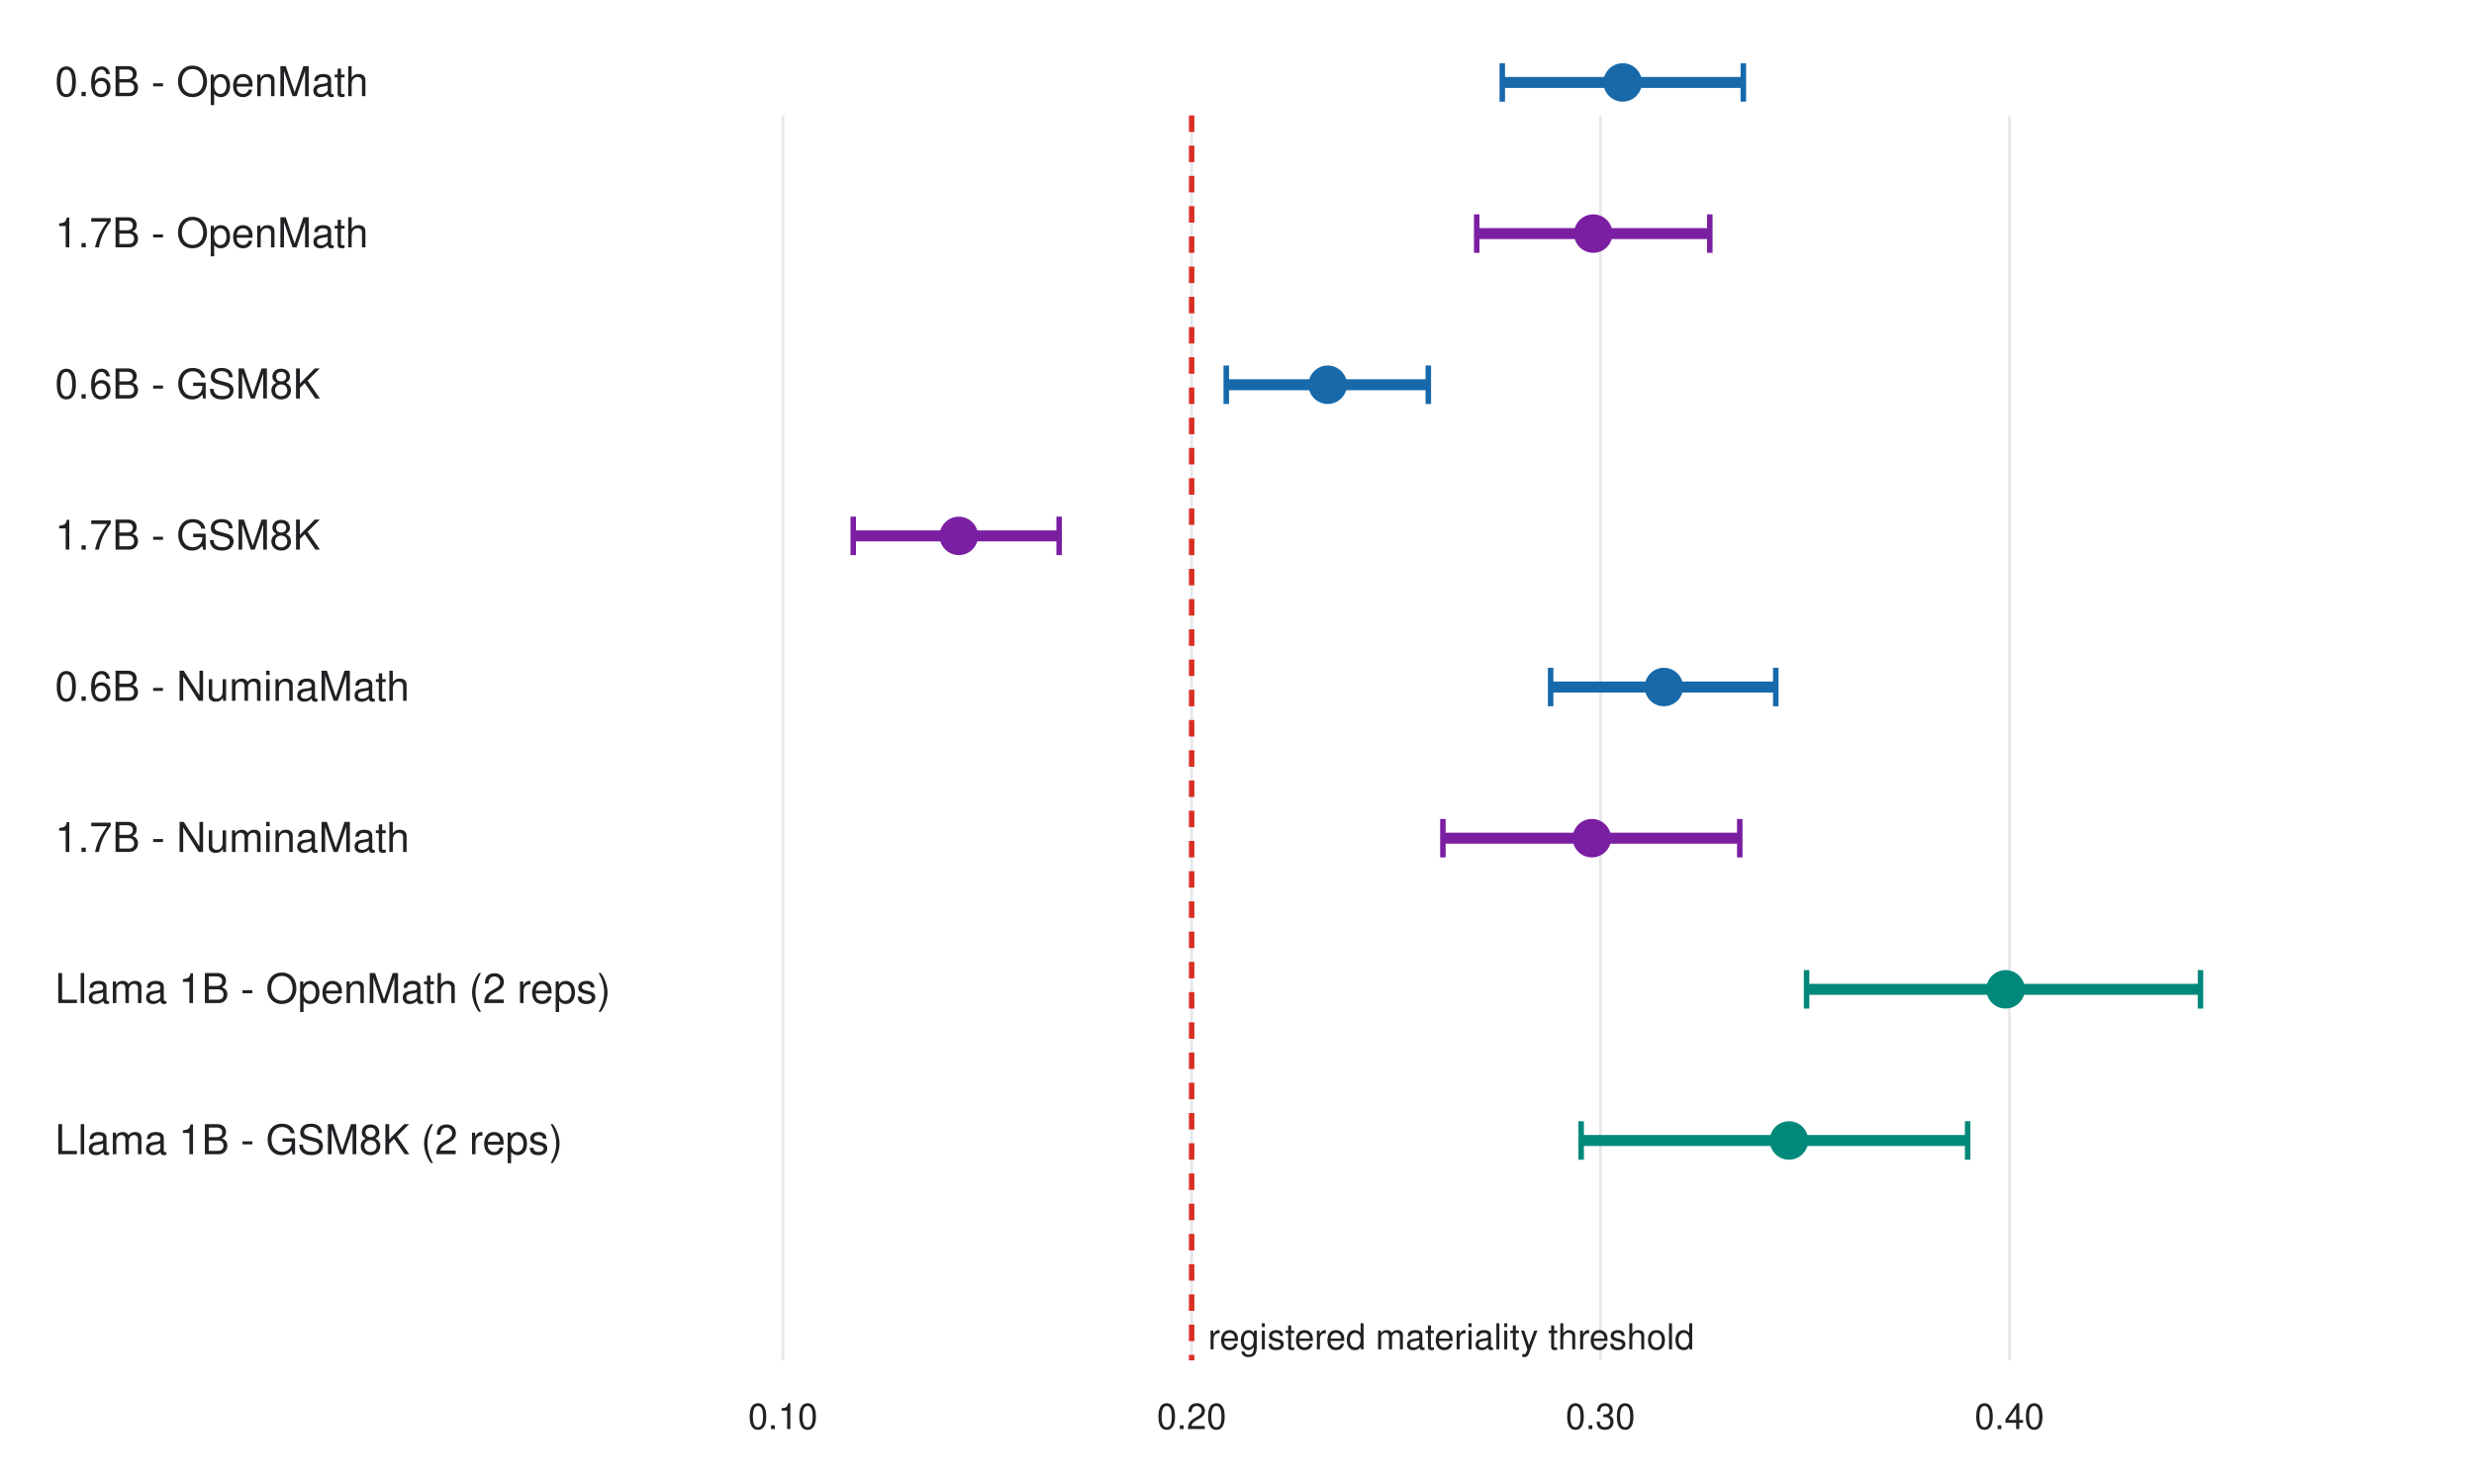
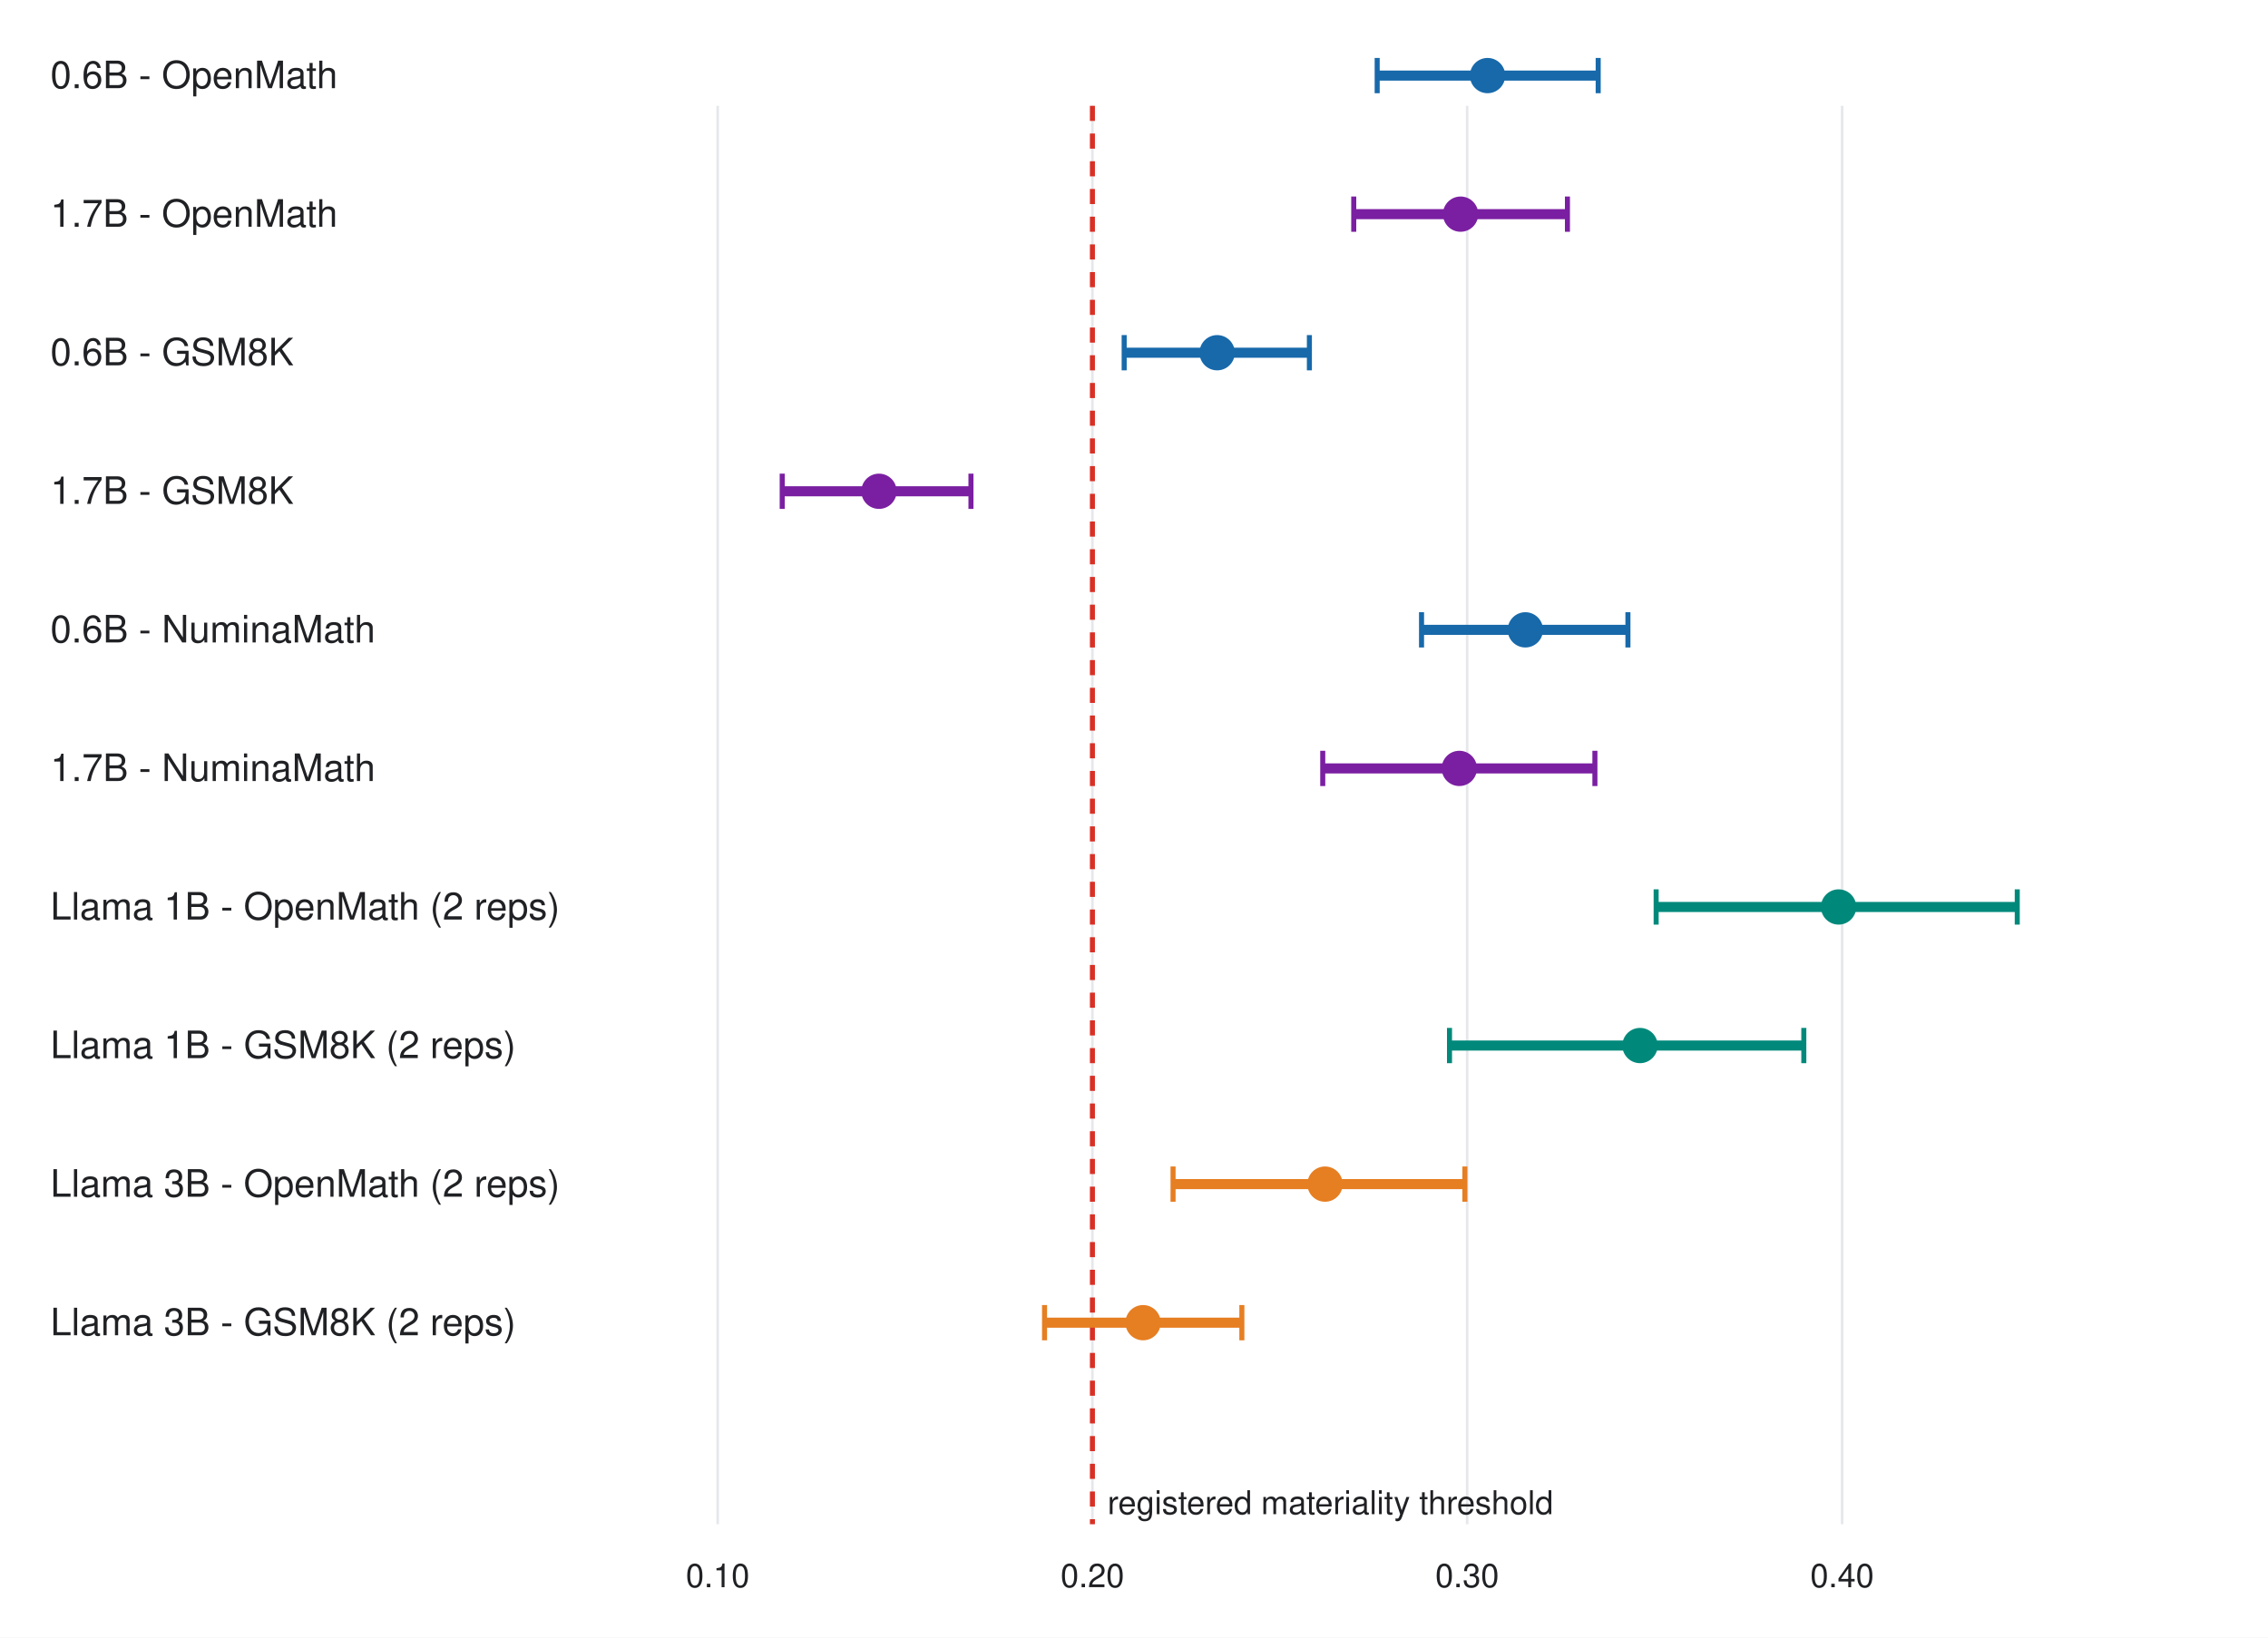
- <svg xmlns="http://www.w3.org/2000/svg" width="900" height="540" viewBox="0 0 900 540">
+ <svg xmlns="http://www.w3.org/2000/svg" width="900" height="650" viewBox="0 0 900 650">
  <rect width="100%" height="100%" fill="white" />
  <style>text{font-family:Helvetica,Arial,sans-serif;fill:#202124}.label{font-size:15px}.axis{font-size:13px}</style>
-   <line x1="284.8" y1="42" x2="284.8" y2="495" stroke="#e5e7eb" />
-   <text x="284.8" y="520" text-anchor="middle" class="axis">0.10</text>
-   <line x1="433.5" y1="42" x2="433.5" y2="495" stroke="#e5e7eb" />
-   <text x="433.5" y="520" text-anchor="middle" class="axis">0.20</text>
-   <line x1="582.2" y1="42" x2="582.2" y2="495" stroke="#e5e7eb" />
-   <text x="582.2" y="520" text-anchor="middle" class="axis">0.30</text>
-   <line x1="731.0" y1="42" x2="731.0" y2="495" stroke="#e5e7eb" />
-   <text x="731.0" y="520" text-anchor="middle" class="axis">0.40</text>
-   <line x1="433.5" y1="42" x2="433.5" y2="495" stroke="#d93025" stroke-width="2" stroke-dasharray="6 5" />
+   <line x1="284.8" y1="42" x2="284.8" y2="605" stroke="#e5e7eb" />
+   <text x="284.8" y="630" text-anchor="middle" class="axis">0.10</text>
+   <line x1="433.5" y1="42" x2="433.5" y2="605" stroke="#e5e7eb" />
+   <text x="433.5" y="630" text-anchor="middle" class="axis">0.20</text>
+   <line x1="582.2" y1="42" x2="582.2" y2="605" stroke="#e5e7eb" />
+   <text x="582.2" y="630" text-anchor="middle" class="axis">0.30</text>
+   <line x1="731.0" y1="42" x2="731.0" y2="605" stroke="#e5e7eb" />
+   <text x="731.0" y="630" text-anchor="middle" class="axis">0.40</text>
+   <line x1="433.5" y1="42" x2="433.5" y2="605" stroke="#d93025" stroke-width="2" stroke-dasharray="6 5" />
  <text x="20" y="35" class="label">0.6B - OpenMath</text>
  <line x1="546.5" y1="30" x2="634.2" y2="30" stroke="#1769aa" stroke-width="4" />
  <line x1="546.5" y1="23" x2="546.5" y2="37" stroke="#1769aa" stroke-width="2" />
  <line x1="634.2" y1="23" x2="634.2" y2="37" stroke="#1769aa" stroke-width="2" />
  <circle cx="590.3" cy="30" r="7" fill="#1769aa" />
  <text x="20" y="90" class="label">1.7B - OpenMath</text>
  <line x1="537.2" y1="85" x2="622.0" y2="85" stroke="#7b1fa2" stroke-width="4" />
  <line x1="537.2" y1="78" x2="537.2" y2="92" stroke="#7b1fa2" stroke-width="2" />
  <line x1="622.0" y1="78" x2="622.0" y2="92" stroke="#7b1fa2" stroke-width="2" />
  <circle cx="579.6" cy="85" r="7" fill="#7b1fa2" />
  <text x="20" y="145" class="label">0.6B - GSM8K</text>
  <line x1="446.1" y1="140" x2="519.6" y2="140" stroke="#1769aa" stroke-width="4" />
  <line x1="446.1" y1="133" x2="446.1" y2="147" stroke="#1769aa" stroke-width="2" />
  <line x1="519.6" y1="133" x2="519.6" y2="147" stroke="#1769aa" stroke-width="2" />
  <circle cx="483.0" cy="140" r="7" fill="#1769aa" />
  <text x="20" y="200" class="label">1.7B - GSM8K</text>
  <line x1="310.4" y1="195" x2="385.3" y2="195" stroke="#7b1fa2" stroke-width="4" />
  <line x1="310.4" y1="188" x2="310.4" y2="202" stroke="#7b1fa2" stroke-width="2" />
  <line x1="385.3" y1="188" x2="385.3" y2="202" stroke="#7b1fa2" stroke-width="2" />
  <circle cx="348.8" cy="195" r="7" fill="#7b1fa2" />
  <text x="20" y="255" class="label">0.6B - NuminaMath</text>
  <line x1="564.1" y1="250" x2="646.0" y2="250" stroke="#1769aa" stroke-width="4" />
  <line x1="564.1" y1="243" x2="564.1" y2="257" stroke="#1769aa" stroke-width="2" />
  <line x1="646.0" y1="243" x2="646.0" y2="257" stroke="#1769aa" stroke-width="2" />
  <circle cx="605.3" cy="250" r="7" fill="#1769aa" />
  <text x="20" y="310" class="label">1.7B - NuminaMath</text>
  <line x1="524.9" y1="305" x2="632.9" y2="305" stroke="#7b1fa2" stroke-width="4" />
  <line x1="524.9" y1="298" x2="524.9" y2="312" stroke="#7b1fa2" stroke-width="2" />
  <line x1="632.9" y1="298" x2="632.9" y2="312" stroke="#7b1fa2" stroke-width="2" />
  <circle cx="579.1" cy="305" r="7" fill="#7b1fa2" />
  <text x="20" y="365" class="label">Llama 1B - OpenMath (2 reps)</text>
  <line x1="657.2" y1="360" x2="800.5" y2="360" stroke="#00897b" stroke-width="4" />
  <line x1="657.2" y1="353" x2="657.2" y2="367" stroke="#00897b" stroke-width="2" />
  <line x1="800.5" y1="353" x2="800.5" y2="367" stroke="#00897b" stroke-width="2" />
  <circle cx="729.6" cy="360" r="7" fill="#00897b" />
  <text x="20" y="420" class="label">Llama 1B - GSM8K (2 reps)</text>
  <line x1="575.2" y1="415" x2="715.8" y2="415" stroke="#00897b" stroke-width="4" />
  <line x1="575.2" y1="408" x2="575.2" y2="422" stroke="#00897b" stroke-width="2" />
  <line x1="715.8" y1="408" x2="715.8" y2="422" stroke="#00897b" stroke-width="2" />
  <circle cx="650.8" cy="415" r="7" fill="#00897b" />
-   <text x="439.5" y="491" class="axis" fill="#d93025">registered materiality threshold</text>
+   <text x="20" y="475" class="label">Llama 3B - OpenMath (2 reps)</text>
+   <line x1="465.5" y1="470" x2="581.3" y2="470" stroke="#e67e22" stroke-width="4" />
+   <line x1="465.5" y1="463" x2="465.5" y2="477" stroke="#e67e22" stroke-width="2" />
+   <line x1="581.3" y1="463" x2="581.3" y2="477" stroke="#e67e22" stroke-width="2" />
+   <circle cx="525.8" cy="470" r="7" fill="#e67e22" />
+   <text x="20" y="530" class="label">Llama 3B - GSM8K (2 reps)</text>
+   <line x1="414.5" y1="525" x2="492.8" y2="525" stroke="#e67e22" stroke-width="4" />
+   <line x1="414.5" y1="518" x2="414.5" y2="532" stroke="#e67e22" stroke-width="2" />
+   <line x1="492.8" y1="518" x2="492.8" y2="532" stroke="#e67e22" stroke-width="2" />
+   <circle cx="453.6" cy="525" r="7" fill="#e67e22" />
+   <text x="439.5" y="601" class="axis" fill="#d93025">registered materiality threshold</text>
</svg>
